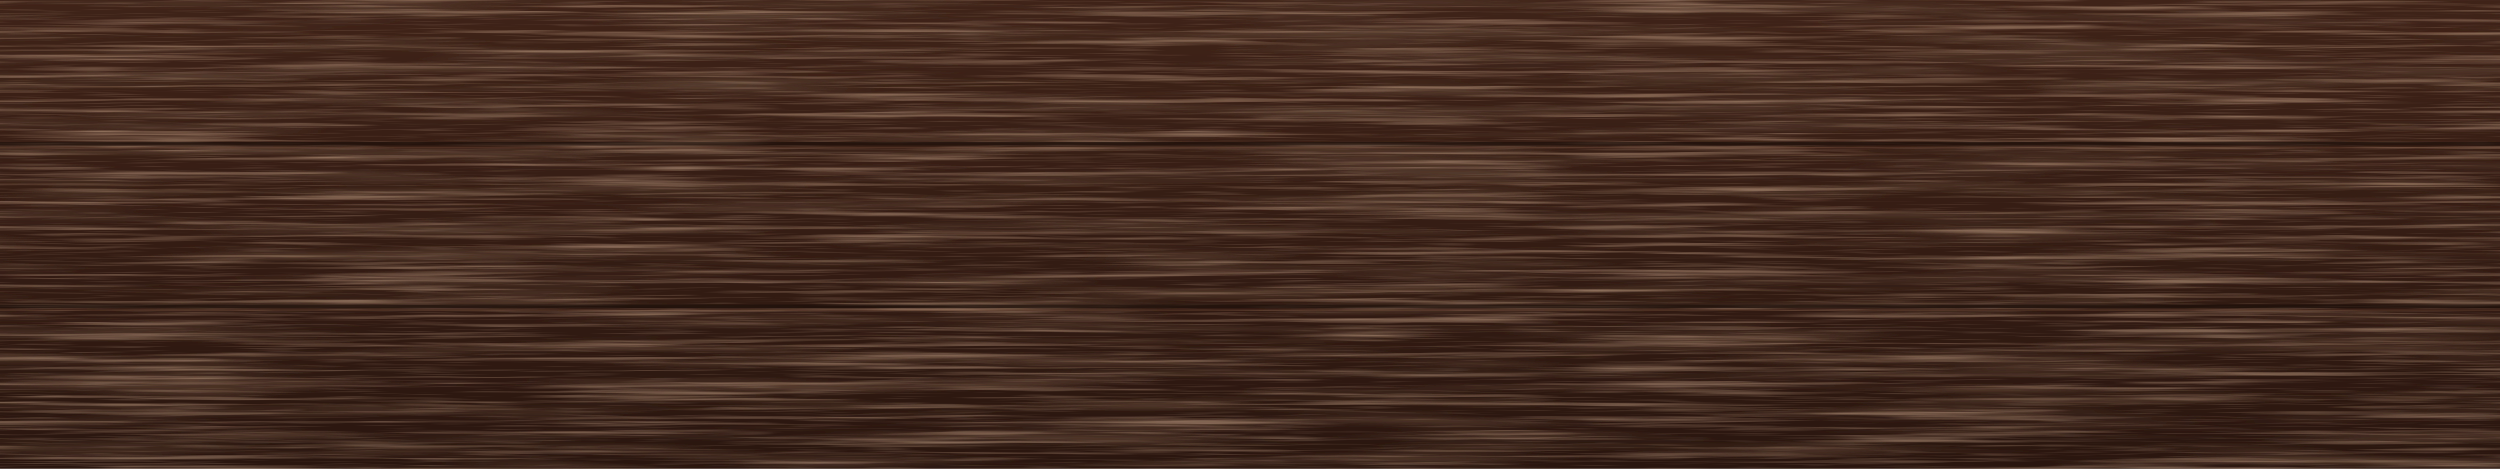
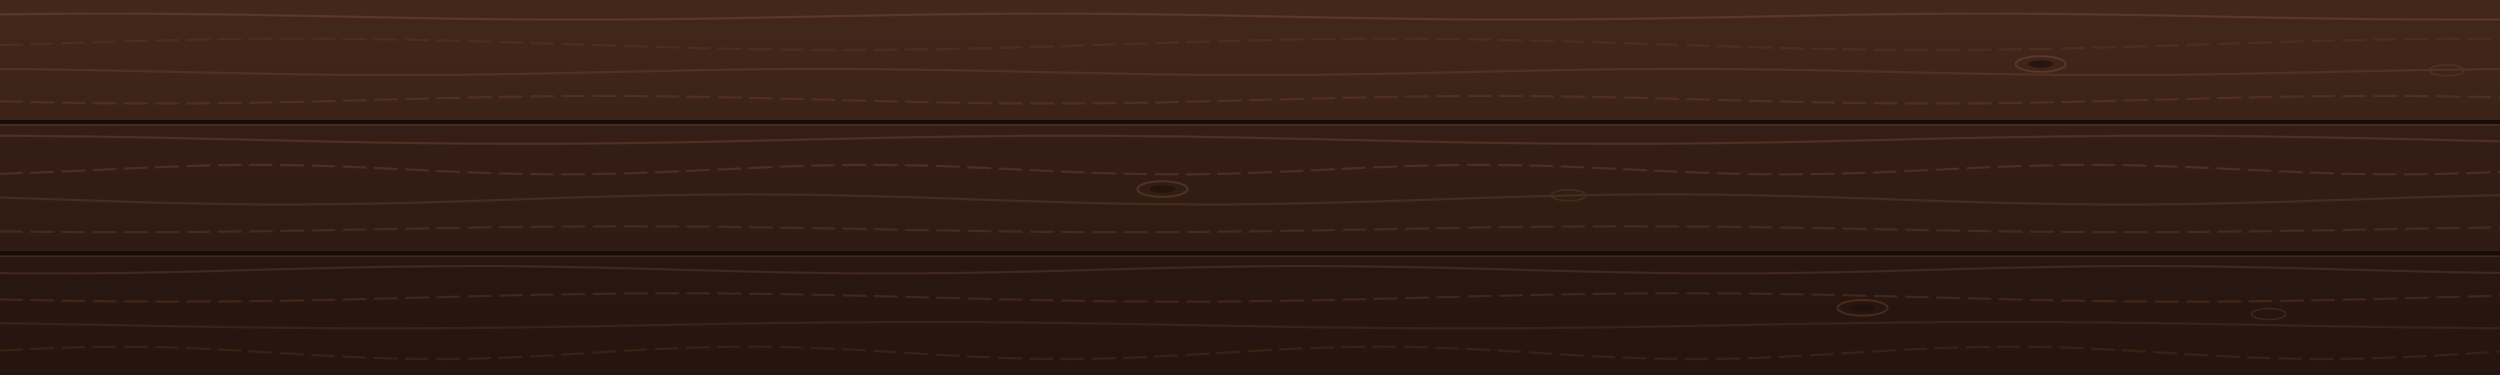
- <svg xmlns="http://www.w3.org/2000/svg" viewBox="0 0 1600 300" preserveAspectRatio="none">
+ <svg xmlns="http://www.w3.org/2000/svg" viewBox="0 0 1600 240" preserveAspectRatio="xMidYMin slice">
  <defs>
-     <linearGradient id="base" x1="0" y1="0" x2="0" y2="1">
-       <stop offset="0" stop-color="#3f2318" />
-       <stop offset="1" stop-color="#2a160f" />
+     <linearGradient id="shade" x1="0" y1="0" x2="0" y2="1">
+       <stop offset="0" stop-color="#000" stop-opacity="0" />
+       <stop offset="1" stop-color="#0d0604" stop-opacity=".35" />
    </linearGradient>
-     <filter id="grain" x="0" y="0" width="100%" height="100%">
-       <feTurbulence type="fractalNoise" baseFrequency="0.006 0.32" numOctaves="3" seed="11" />
-       <feColorMatrix values="0 0 0 0 0.62  0 0 0 0 0.4  0 0 0 0 0.27  0 0 0 3.2 -1.65" />
-     </filter>
-     <filter id="fine" x="0" y="0" width="100%" height="100%">
-       <feTurbulence type="fractalNoise" baseFrequency="0.02 0.9" numOctaves="2" seed="5" />
-       <feColorMatrix values="0 0 0 0 0.72  0 0 0 0 0.5  0 0 0 0 0.36  0 0 0 3 -1.6" />
-     </filter>
-     <filter id="dark" x="0" y="0" width="100%" height="100%">
-       <feTurbulence type="fractalNoise" baseFrequency="0.005 0.12" numOctaves="2" seed="2" />
-       <feColorMatrix values="0 0 0 0 0.1  0 0 0 0 0.05  0 0 0 0 0.03  0 0 0 2.4 -1.1" />
-     </filter>
  </defs>
-   <rect width="1600" height="300" fill="url(#base)" />
-   <rect width="1600" height="300" filter="url(#dark)" opacity=".9" />
-   <rect width="1600" height="300" filter="url(#grain)" opacity=".45" />
-   <rect width="1600" height="300" filter="url(#fine)" opacity=".18" />
-   <g stroke="#170b07" stroke-width="2.2" opacity=".6">
-     <line x1="0" y1="92" x2="1600" y2="92" />
-     <line x1="0" y1="196" x2="1600" y2="196" />
-   </g>
-   <g stroke="#9c6a50" stroke-width="1" opacity=".22">
-     <line x1="0" y1="94.5" x2="1600" y2="94.5" />
-     <line x1="0" y1="198.5" x2="1600" y2="198.5" />
-   </g>
+   <rect x="0" y="0" width="1600" height="78" fill="#43271b" />
+   <path d="M-20 9.5 L0 9.2 L20 9.0 L40 8.8 L60 8.7 L80 8.7 L100 8.8 L120 9.0 L140 9.2 L160 9.5 L180 9.9 L200 10.2 L220 10.6 L240 11.0 L260 11.4 L280 11.8 L300 12.1 L320 12.3 L340 12.5 L360 12.5 L380 12.5 L400 12.5 L420 12.3 L440 12.1 L460 11.8 L480 11.4 L500 11.0 L520 10.6 L540 10.2 L560 9.9 L580 9.5 L600 9.2 L620 9.0 L640 8.8 L660 8.7 L680 8.7 L700 8.8 L720 9.0 L740 9.2 L760 9.5 L780 9.8 L800 10.2 L820 10.6 L840 11.0 L860 11.4 L880 11.7 L900 12.0 L920 12.3 L940 12.5 L960 12.5 L980 12.5 L1000 12.5 L1020 12.3 L1040 12.1 L1060 11.8 L1080 11.4 L1100 11.1 L1120 10.7 L1140 10.3 L1160 9.9 L1180 9.5 L1200 9.2 L1220 9.0 L1240 8.8 L1260 8.7 L1280 8.7 L1300 8.8 L1320 9.0 L1340 9.2 L1360 9.5 L1380 9.8 L1400 10.2 L1420 10.6 L1440 11.0 L1460 11.4 L1480 11.7 L1500 12.0 L1520 12.3 L1540 12.4 L1560 12.5 L1580 12.5 L1600 12.5 L1620 12.3" fill="none" stroke="#5f3a29" stroke-width="1.4" stroke-linecap="round" opacity=".9" />
+   <path d="M-20 29.6 L0 28.9 L20 28.3 L40 27.6 L60 27.0 L80 26.4 L100 25.9 L120 25.5 L140 25.1 L160 24.9 L180 24.8 L200 24.8 L220 24.9 L240 25.1 L260 25.4 L280 25.8 L300 26.3 L320 26.9 L340 27.5 L360 28.2 L380 28.8 L400 29.4 L420 30.0 L440 30.6 L460 31.1 L480 31.4 L500 31.7 L520 31.9 L540 32.0 L560 31.9 L580 31.7 L600 31.5 L620 31.1 L640 30.6 L660 30.1 L680 29.5 L700 28.8 L720 28.2 L740 27.6 L760 26.9 L780 26.4 L800 25.9 L820 25.4 L840 25.1 L860 24.9 L880 24.8 L900 24.8 L920 24.9 L940 25.1 L960 25.5 L980 25.9 L1000 26.4 L1020 27.0 L1040 27.6 L1060 28.3 L1080 28.9 L1100 29.5 L1120 30.1 L1140 30.7 L1160 31.1 L1180 31.5 L1200 31.8 L1220 31.9 L1240 32.0 L1260 31.9 L1280 31.7 L1300 31.4 L1320 31.0 L1340 30.5 L1360 30.0 L1380 29.4 L1400 28.8 L1420 28.1 L1440 27.5 L1460 26.8 L1480 26.3 L1500 25.8 L1520 25.4 L1540 25.1 L1560 24.9 L1580 24.8 L1600 24.8 L1620 24.9" fill="none" stroke="#523020" stroke-width="1.4" stroke-linecap="round" stroke-dasharray="14 6" opacity=".9" />
+   <path d="M-20 44.1 L0 44.2 L20 44.3 L40 44.6 L60 44.9 L80 45.3 L100 45.7 L120 46.2 L140 46.6 L160 47.0 L180 47.4 L200 47.7 L220 47.9 L240 48.0 L260 48.0 L280 48.0 L300 47.8 L320 47.5 L340 47.2 L360 46.8 L380 46.3 L400 45.9 L420 45.5 L440 45.0 L460 44.7 L480 44.4 L500 44.2 L520 44.1 L540 44.1 L560 44.3 L580 44.5 L600 44.8 L620 45.1 L640 45.5 L660 46.0 L680 46.4 L700 46.8 L720 47.2 L740 47.6 L760 47.8 L780 48.0 L800 48.0 L820 48.0 L840 47.9 L860 47.6 L880 47.3 L900 47.0 L920 46.5 L940 46.1 L960 45.6 L980 45.2 L1000 44.8 L1020 44.5 L1040 44.3 L1060 44.2 L1080 44.1 L1100 44.2 L1120 44.4 L1140 44.6 L1160 44.9 L1180 45.3 L1200 45.8 L1220 46.2 L1240 46.7 L1260 47.1 L1280 47.4 L1300 47.7 L1320 47.9 L1340 48.0 L1360 48.0 L1380 47.9 L1400 47.8 L1420 47.5 L1440 47.1 L1460 46.7 L1480 46.3 L1500 45.8 L1520 45.4 L1540 45.0 L1560 44.7 L1580 44.4 L1600 44.2 L1620 44.1" fill="none" stroke="#5a3626" stroke-width="1.4" stroke-linecap="round" opacity=".9" />
+   <path d="M-20 64.3 L0 64.8 L20 65.3 L40 65.7 L60 66.0 L80 66.2 L100 66.2 L120 66.2 L140 66.0 L160 65.8 L180 65.4 L200 65.0 L220 64.5 L240 63.9 L260 63.4 L280 62.9 L300 62.4 L320 62.0 L340 61.7 L360 61.5 L380 61.4 L400 61.4 L420 61.6 L440 61.8 L460 62.2 L480 62.6 L500 63.1 L520 63.6 L540 64.1 L560 64.7 L580 65.1 L600 65.5 L620 65.9 L640 66.1 L660 66.2 L680 66.2 L700 66.1 L720 65.9 L740 65.6 L760 65.1 L780 64.7 L800 64.1 L820 63.6 L840 63.1 L860 62.6 L880 62.2 L900 61.8 L920 61.6 L940 61.4 L960 61.4 L980 61.5 L1000 61.7 L1020 62.0 L1040 62.4 L1060 62.9 L1080 63.4 L1100 63.9 L1120 64.5 L1140 65.0 L1160 65.4 L1180 65.8 L1200 66.0 L1220 66.2 L1240 66.2 L1260 66.2 L1280 66.0 L1300 65.7 L1320 65.3 L1340 64.9 L1360 64.3 L1380 63.8 L1400 63.3 L1420 62.8 L1440 62.3 L1460 61.9 L1480 61.6 L1500 61.5 L1520 61.4 L1540 61.4 L1560 61.6 L1580 61.9 L1600 62.2 L1620 62.7" fill="none" stroke="#5a3626" stroke-width="1.4" stroke-linecap="round" stroke-dasharray="14 6" opacity=".9" />
+   <ellipse cx="1306" cy="41" rx="16" ry="5" fill="none" stroke="#5f3a29" stroke-width="1.3" />
+   <ellipse cx="1306" cy="41" rx="8" ry="2.4" fill="#2a170f" />
+   <ellipse cx="1566" cy="45" rx="11" ry="3.5" fill="none" stroke="#5a3626" stroke-width="1.1" opacity=".8" />
+   <rect x="0" y="78" width="1600" height="84" fill="#3b2218" />
+   <path d="M-20 86.9 L0 86.9 L20 87.0 L40 87.2 L60 87.4 L80 87.7 L100 88.1 L120 88.5 L140 89.0 L160 89.4 L180 89.9 L200 90.4 L220 90.8 L240 91.2 L260 91.5 L280 91.7 L300 91.9 L320 92.0 L340 92.0 L360 92.0 L380 91.8 L400 91.6 L420 91.3 L440 91.0 L460 90.6 L480 90.1 L500 89.7 L520 89.2 L540 88.8 L560 88.3 L580 87.9 L600 87.6 L620 87.3 L640 87.1 L660 86.9 L680 86.9 L700 86.9 L720 87.0 L740 87.2 L760 87.4 L780 87.8 L800 88.1 L820 88.6 L840 89.0 L860 89.5 L880 89.9 L900 90.4 L920 90.8 L940 91.2 L960 91.5 L980 91.7 L1000 91.9 L1020 92.0 L1040 92.0 L1060 92.0 L1080 91.8 L1100 91.6 L1120 91.3 L1140 91.0 L1160 90.6 L1180 90.1 L1200 89.7 L1220 89.2 L1240 88.7 L1260 88.3 L1280 87.9 L1300 87.6 L1320 87.3 L1340 87.1 L1360 86.9 L1380 86.9 L1400 86.9 L1420 87.0 L1440 87.2 L1460 87.5 L1480 87.8 L1500 88.2 L1520 88.6 L1540 89.0 L1560 89.5 L1580 90.0 L1600 90.4 L1620 90.8" fill="none" stroke="#5f3a29" stroke-width="1.4" stroke-linecap="round" opacity=".9" />
+   <path d="M-20 111.5 L0 111.2 L20 110.6 L40 109.8 L60 108.9 L80 107.9 L100 107.0 L120 106.3 L140 105.7 L160 105.5 L180 105.6 L200 106.0 L220 106.6 L240 107.5 L260 108.4 L280 109.4 L300 110.3 L320 111.0 L340 111.4 L360 111.6 L380 111.4 L400 111.0 L420 110.3 L440 109.4 L460 108.5 L480 107.5 L500 106.6 L520 106.0 L540 105.6 L560 105.5 L580 105.7 L600 106.2 L620 107.0 L640 107.9 L660 108.9 L680 109.8 L700 110.6 L720 111.2 L740 111.5 L760 111.6 L780 111.3 L800 110.7 L820 109.9 L840 109.0 L860 108.0 L880 107.1 L900 106.3 L920 105.8 L940 105.5 L960 105.6 L980 105.9 L1000 106.5 L1020 107.4 L1040 108.3 L1060 109.3 L1080 110.2 L1100 110.9 L1120 111.4 L1140 111.6 L1160 111.5 L1180 111.0 L1200 110.4 L1220 109.5 L1240 108.6 L1260 107.6 L1280 106.7 L1300 106.1 L1320 105.6 L1340 105.5 L1360 105.7 L1380 106.2 L1400 106.9 L1420 107.8 L1440 108.7 L1460 109.7 L1480 110.5 L1500 111.2 L1520 111.5 L1540 111.6 L1560 111.3 L1580 110.8 L1600 110.0 L1620 109.1" fill="none" stroke="#5f3a29" stroke-width="1.4" stroke-linecap="round" stroke-dasharray="14 6" opacity=".9" />
+   <path d="M-20 125.8 L0 126.4 L20 127.1 L40 127.7 L60 128.4 L80 129.1 L100 129.7 L120 130.1 L140 130.5 L160 130.8 L180 130.9 L200 130.8 L220 130.6 L240 130.3 L260 129.9 L280 129.3 L300 128.7 L320 128.0 L340 127.3 L360 126.6 L380 126.0 L400 125.5 L420 125.0 L440 124.7 L460 124.5 L480 124.4 L500 124.5 L520 124.7 L540 125.1 L560 125.6 L580 126.1 L600 126.8 L620 127.5 L640 128.2 L660 128.8 L680 129.4 L700 130.0 L720 130.4 L740 130.7 L760 130.8 L780 130.9 L800 130.7 L820 130.4 L840 130.0 L860 129.5 L880 128.9 L900 128.3 L920 127.6 L940 126.9 L960 126.3 L980 125.7 L1000 125.2 L1020 124.8 L1040 124.5 L1060 124.4 L1080 124.4 L1100 124.6 L1120 124.9 L1140 125.4 L1160 125.9 L1180 126.5 L1200 127.2 L1220 127.9 L1240 128.6 L1260 129.2 L1280 129.8 L1300 130.2 L1320 130.6 L1340 130.8 L1360 130.9 L1380 130.8 L1400 130.6 L1420 130.2 L1440 129.7 L1460 129.2 L1480 128.5 L1500 127.9 L1520 127.2 L1540 126.5 L1560 125.9 L1580 125.4 L1600 124.9 L1620 124.6" fill="none" stroke="#5a3626" stroke-width="1.4" stroke-linecap="round" opacity=".9" />
+   <path d="M-20 147.8 L0 148.1 L20 148.3 L40 148.5 L60 148.6 L80 148.6 L100 148.6 L120 148.5 L140 148.3 L160 148.1 L180 147.8 L200 147.5 L220 147.1 L240 146.7 L260 146.4 L280 146.0 L300 145.7 L320 145.4 L340 145.2 L360 145.0 L380 144.9 L400 144.8 L420 144.9 L440 145.0 L460 145.1 L480 145.4 L500 145.7 L520 146.0 L540 146.3 L560 146.7 L580 147.1 L600 147.4 L620 147.7 L640 148.0 L660 148.3 L680 148.5 L700 148.6 L720 148.6 L740 148.6 L760 148.5 L780 148.3 L800 148.1 L820 147.8 L840 147.5 L860 147.1 L880 146.8 L900 146.4 L920 146.1 L940 145.7 L960 145.4 L980 145.2 L1000 145.0 L1020 144.9 L1040 144.8 L1060 144.9 L1080 145.0 L1100 145.1 L1120 145.3 L1140 145.6 L1160 145.9 L1180 146.3 L1200 146.7 L1220 147.0 L1240 147.4 L1260 147.7 L1280 148.0 L1300 148.3 L1320 148.4 L1340 148.6 L1360 148.6 L1380 148.6 L1400 148.5 L1420 148.3 L1440 148.1 L1460 147.8 L1480 147.5 L1500 147.2 L1520 146.8 L1540 146.4 L1560 146.1 L1580 145.8 L1600 145.5 L1620 145.2" fill="none" stroke="#5a3626" stroke-width="1.4" stroke-linecap="round" stroke-dasharray="14 6" opacity=".9" />
+   <ellipse cx="744" cy="121" rx="16" ry="5" fill="none" stroke="#5f3a29" stroke-width="1.3" />
+   <ellipse cx="744" cy="121" rx="8" ry="2.4" fill="#2a170f" />
+   <ellipse cx="1004" cy="125" rx="11" ry="3.5" fill="none" stroke="#5a3626" stroke-width="1.1" opacity=".8" />
+   <line x1="0" y1="78" x2="1600" y2="78" stroke="#1a0d08" stroke-width="2.5" />
+   <line x1="0" y1="80" x2="1600" y2="80" stroke="#8a5d44" stroke-width="1" opacity=".3" />
+   <rect x="0" y="162" width="1600" height="78" fill="#331d14" />
+   <path d="M-20 174.5 L0 174.8 L20 175.0 L40 175.0 L60 174.9 L80 174.7 L100 174.3 L120 173.9 L140 173.4 L160 172.8 L180 172.3 L200 171.8 L220 171.3 L240 170.9 L260 170.6 L280 170.4 L300 170.3 L320 170.3 L340 170.5 L360 170.8 L380 171.2 L400 171.7 L420 172.2 L440 172.8 L460 173.3 L480 173.8 L500 174.3 L520 174.6 L540 174.9 L560 175.0 L580 175.0 L600 174.8 L620 174.6 L640 174.2 L660 173.8 L680 173.3 L700 172.7 L720 172.2 L740 171.6 L760 171.2 L780 170.8 L800 170.5 L820 170.3 L840 170.3 L860 170.4 L880 170.6 L900 170.9 L920 171.3 L940 171.8 L960 172.3 L980 172.9 L1000 173.4 L1020 173.9 L1040 174.3 L1060 174.7 L1080 174.9 L1100 175.0 L1120 175.0 L1140 174.8 L1160 174.5 L1180 174.1 L1200 173.7 L1220 173.1 L1240 172.6 L1260 172.0 L1280 171.5 L1300 171.1 L1320 170.7 L1340 170.4 L1360 170.3 L1380 170.3 L1400 170.4 L1420 170.6 L1440 171.0 L1460 171.4 L1480 171.9 L1500 172.5 L1520 173.0 L1540 173.5 L1560 174.0 L1580 174.4 L1600 174.7 L1620 174.9" fill="none" stroke="#5a3626" stroke-width="1.4" stroke-linecap="round" opacity=".9" />
+   <path d="M-20 191.1 L0 191.6 L20 192.0 L40 192.4 L60 192.7 L80 192.9 L100 193.0 L120 193.0 L140 192.9 L160 192.8 L180 192.5 L200 192.1 L220 191.7 L240 191.2 L260 190.7 L280 190.2 L300 189.7 L320 189.2 L340 188.7 L360 188.4 L380 188.1 L400 187.8 L420 187.7 L440 187.7 L460 187.8 L480 188.0 L500 188.2 L520 188.6 L540 189.0 L560 189.5 L580 190.0 L600 190.5 L620 191.0 L640 191.5 L660 192.0 L680 192.3 L700 192.7 L720 192.9 L740 193.0 L760 193.0 L780 193.0 L800 192.8 L820 192.5 L840 192.2 L860 191.8 L880 191.3 L900 190.8 L920 190.3 L940 189.7 L960 189.3 L980 188.8 L1000 188.4 L1020 188.1 L1040 187.9 L1060 187.7 L1080 187.7 L1100 187.8 L1120 187.9 L1140 188.2 L1160 188.5 L1180 188.9 L1200 189.4 L1220 189.9 L1240 190.4 L1260 190.9 L1280 191.4 L1300 191.9 L1320 192.3 L1340 192.6 L1360 192.9 L1380 193.0 L1400 193.0 L1420 193.0 L1440 192.8 L1460 192.6 L1480 192.2 L1500 191.8 L1520 191.4 L1540 190.9 L1560 190.3 L1580 189.8 L1600 189.3 L1620 188.9" fill="none" stroke="#5a3626" stroke-width="1.4" stroke-linecap="round" stroke-dasharray="14 6" opacity=".9" />
+   <path d="M-20 206.6 L0 206.8 L20 207.1 L40 207.5 L60 207.8 L80 208.2 L100 208.6 L120 208.9 L140 209.2 L160 209.5 L180 209.8 L200 209.9 L220 210.1 L240 210.1 L260 210.1 L280 210.0 L300 209.9 L320 209.7 L340 209.4 L360 209.1 L380 208.8 L400 208.4 L420 208.1 L440 207.7 L460 207.3 L480 207.0 L500 206.7 L520 206.5 L540 206.3 L560 206.2 L580 206.1 L600 206.1 L620 206.1 L640 206.3 L660 206.5 L680 206.7 L700 207.0 L720 207.3 L740 207.7 L760 208.0 L780 208.4 L800 208.7 L820 209.1 L840 209.4 L860 209.6 L880 209.9 L900 210.0 L920 210.1 L940 210.1 L960 210.1 L980 210.0 L1000 209.8 L1020 209.6 L1040 209.3 L1060 209.0 L1080 208.6 L1100 208.3 L1120 207.9 L1140 207.5 L1160 207.2 L1180 206.9 L1200 206.6 L1220 206.4 L1240 206.2 L1260 206.1 L1280 206.1 L1300 206.1 L1320 206.2 L1340 206.3 L1360 206.6 L1380 206.8 L1400 207.1 L1420 207.5 L1440 207.8 L1460 208.2 L1480 208.6 L1500 208.9 L1520 209.2 L1540 209.5 L1560 209.7 L1580 209.9 L1600 210.1 L1620 210.1" fill="none" stroke="#523020" stroke-width="1.4" stroke-linecap="round" opacity=".9" />
+   <path d="M-20 225.6 L0 224.4 L20 223.3 L40 222.5 L60 222.0 L80 221.9 L100 222.1 L120 222.7 L140 223.6 L160 224.8 L180 226.0 L200 227.2 L220 228.3 L240 229.1 L260 229.6 L280 229.8 L300 229.6 L320 229.0 L340 228.1 L360 227.0 L380 225.7 L400 224.5 L420 223.4 L440 222.6 L460 222.0 L480 221.8 L500 222.0 L520 222.6 L540 223.5 L560 224.6 L580 225.8 L600 227.0 L620 228.1 L640 229.0 L660 229.6 L680 229.8 L700 229.6 L720 229.1 L740 228.2 L760 227.1 L780 225.9 L800 224.7 L820 223.6 L840 222.7 L860 222.1 L880 221.8 L900 222.0 L920 222.5 L940 223.3 L960 224.4 L980 225.6 L1000 226.9 L1020 228.0 L1040 228.9 L1060 229.5 L1080 229.8 L1100 229.7 L1120 229.2 L1140 228.4 L1160 227.3 L1180 226.1 L1200 224.9 L1220 223.7 L1240 222.8 L1260 222.2 L1280 221.9 L1300 221.9 L1320 222.4 L1340 223.2 L1360 224.2 L1380 225.4 L1400 226.7 L1420 227.8 L1440 228.8 L1460 229.4 L1480 229.8 L1500 229.7 L1520 229.3 L1540 228.5 L1560 227.5 L1580 226.3 L1600 225.0 L1620 223.9" fill="none" stroke="#523020" stroke-width="1.4" stroke-linecap="round" stroke-dasharray="14 6" opacity=".9" />
+   <ellipse cx="1192" cy="197" rx="16" ry="5" fill="none" stroke="#5f3a29" stroke-width="1.3" />
+   <ellipse cx="1192" cy="197" rx="8" ry="2.4" fill="#2a170f" />
+   <ellipse cx="1452" cy="201" rx="11" ry="3.5" fill="none" stroke="#5a3626" stroke-width="1.1" opacity=".8" />
+   <line x1="0" y1="162" x2="1600" y2="162" stroke="#1a0d08" stroke-width="2.5" />
+   <line x1="0" y1="164" x2="1600" y2="164" stroke="#8a5d44" stroke-width="1" opacity=".3" />
+   <rect width="1600" height="240" fill="url(#shade)" />
</svg>
